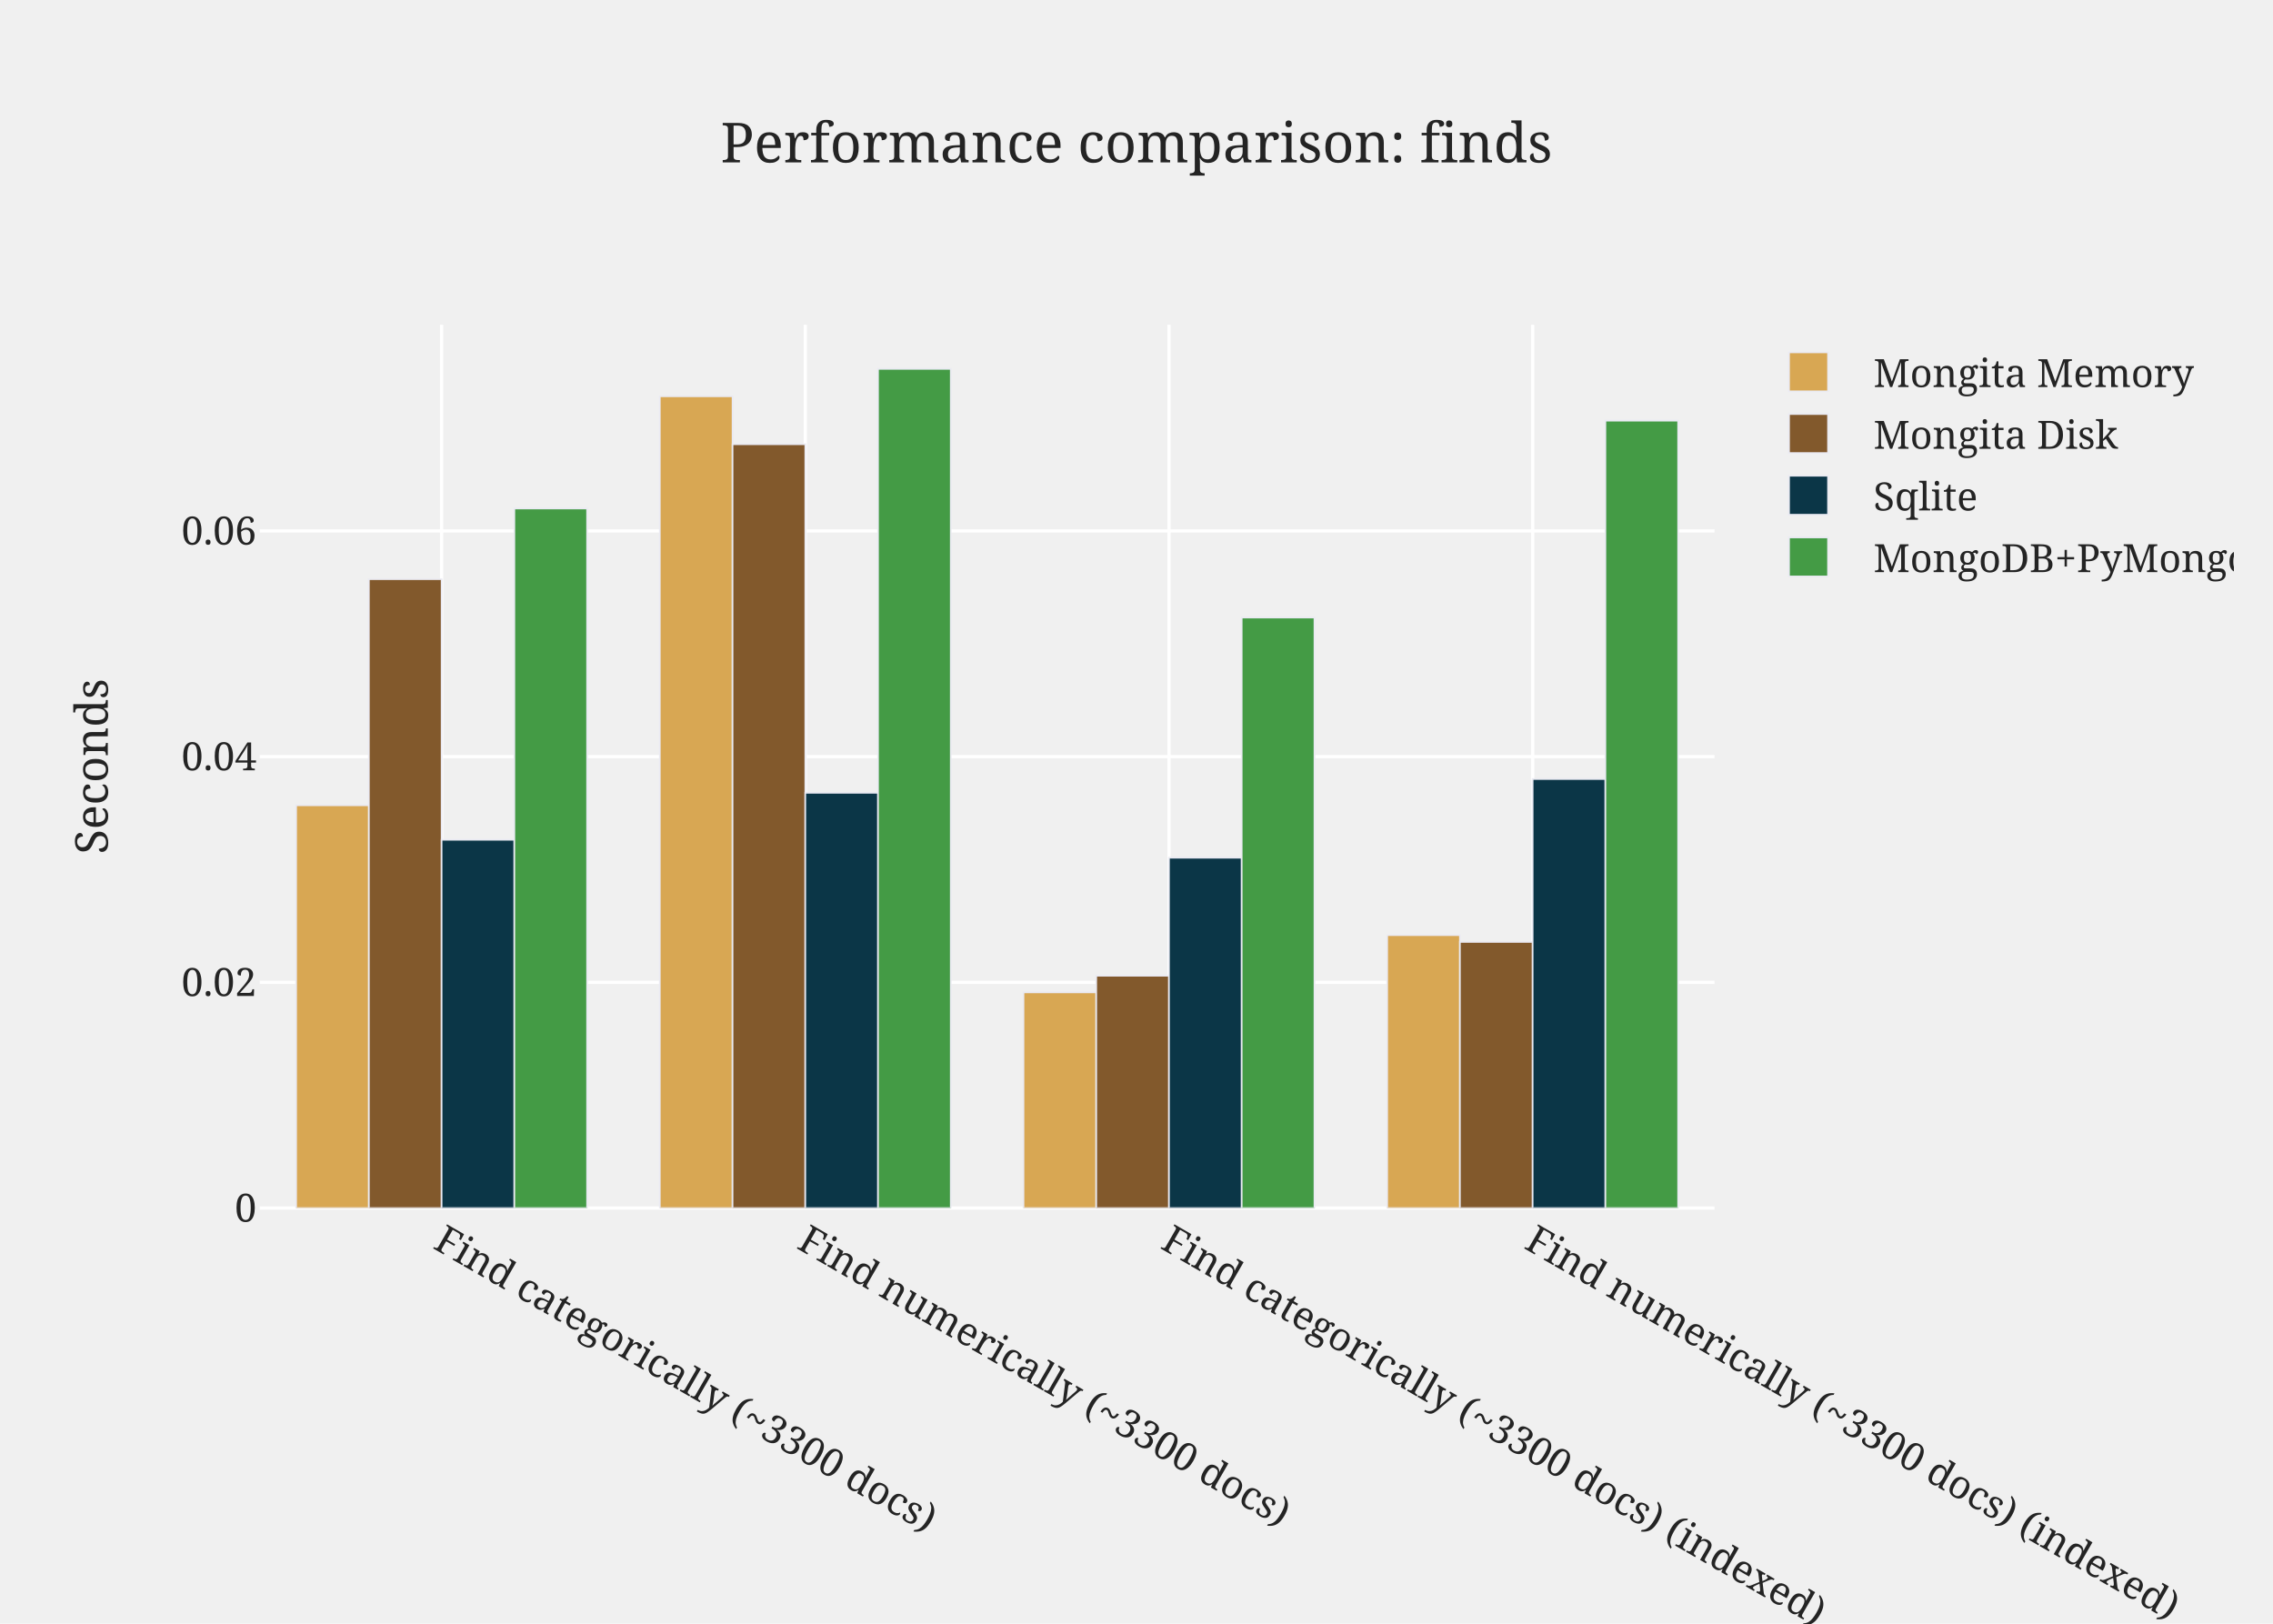
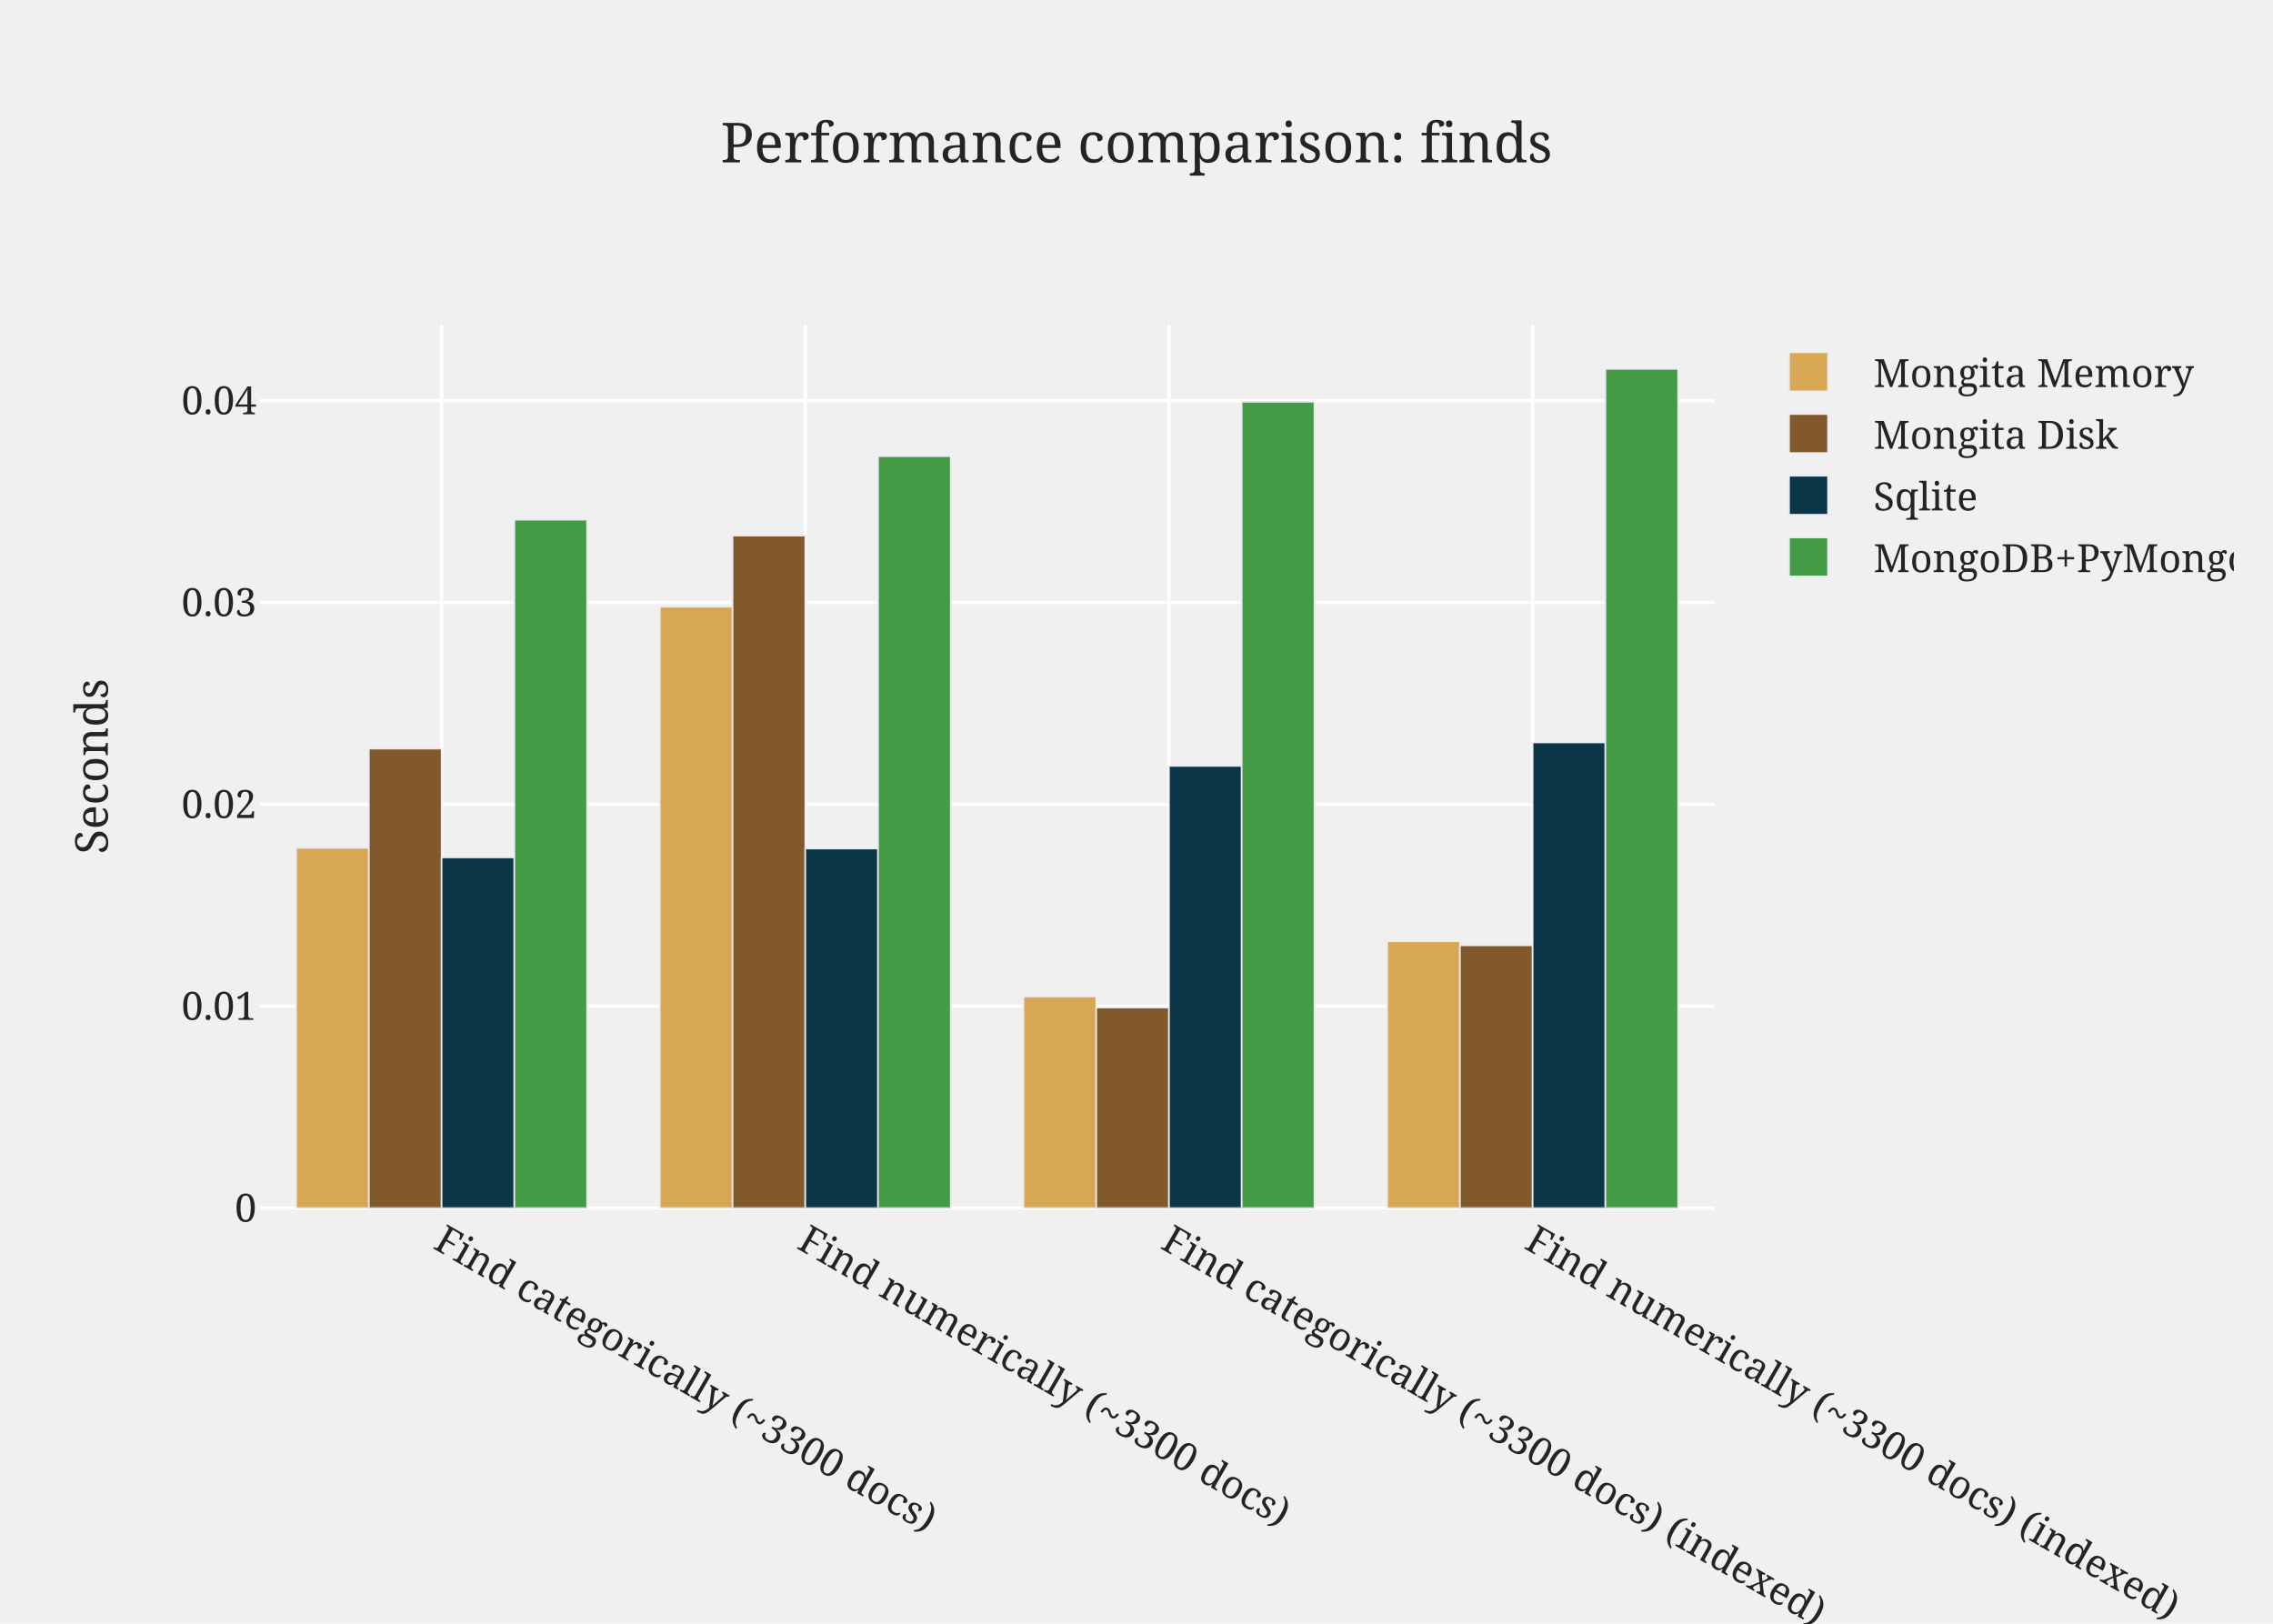
<svg xmlns="http://www.w3.org/2000/svg" class="main-svg" width="700" height="500" style="" viewBox="0 0 700 500">
  <rect x="0" y="0" width="700" height="500" style="fill: rgb(240, 240, 240); fill-opacity: 1;" />
-   <defs id="defs-8afe76">
+   <defs id="defs-9cff76">
    <g class="clips">
-       <clipPath id="clip8afe76xyplot" class="plotclip">
+       <clipPath id="clip9cff76xyplot" class="plotclip">
        <rect width="448" height="272" />
      </clipPath>
-       <clipPath class="axesclip" id="clip8afe76x">
+       <clipPath class="axesclip" id="clip9cff76x">
        <rect x="80" y="0" width="448" height="500" />
      </clipPath>
-       <clipPath class="axesclip" id="clip8afe76y">
+       <clipPath class="axesclip" id="clip9cff76y">
        <rect x="0" y="100" width="700" height="272" />
      </clipPath>
-       <clipPath class="axesclip" id="clip8afe76xy">
+       <clipPath class="axesclip" id="clip9cff76xy">
        <rect x="80" y="100" width="448" height="272" />
      </clipPath>
    </g>
    <g class="gradients" />
  </defs>
  <g class="bglayer" />
  <g class="layer-below">
    <g class="imagelayer" />
    <g class="shapelayer" />
  </g>
  <g class="cartesianlayer">
    <g class="subplot xy">
      <g class="layer-subplot">
        <g class="shapelayer" />
        <g class="imagelayer" />
      </g>
      <g class="gridlayer">
        <g class="x">
          <path class="xgrid crisp" transform="translate(136,0)" d="M0,100v272" style="stroke: rgb(255, 255, 255); stroke-opacity: 1; stroke-width: 1px;" />
          <path class="xgrid crisp" transform="translate(248,0)" d="M0,100v272" style="stroke: rgb(255, 255, 255); stroke-opacity: 1; stroke-width: 1px;" />
          <path class="xgrid crisp" transform="translate(360,0)" d="M0,100v272" style="stroke: rgb(255, 255, 255); stroke-opacity: 1; stroke-width: 1px;" />
          <path class="xgrid crisp" transform="translate(472,0)" d="M0,100v272" style="stroke: rgb(255, 255, 255); stroke-opacity: 1; stroke-width: 1px;" />
        </g>
        <g class="y">
-           <path class="ygrid crisp" transform="translate(0,302.5)" d="M80,0h448" style="stroke: rgb(255, 255, 255); stroke-opacity: 1; stroke-width: 1px;" />
-           <path class="ygrid crisp" transform="translate(0,232.99)" d="M80,0h448" style="stroke: rgb(255, 255, 255); stroke-opacity: 1; stroke-width: 1px;" />
-           <path class="ygrid crisp" transform="translate(0,163.49)" d="M80,0h448" style="stroke: rgb(255, 255, 255); stroke-opacity: 1; stroke-width: 1px;" />
+           <path class="ygrid crisp" transform="translate(0,309.84)" d="M80,0h448" style="stroke: rgb(255, 255, 255); stroke-opacity: 1; stroke-width: 1px;" />
+           <path class="ygrid crisp" transform="translate(0,247.68)" d="M80,0h448" style="stroke: rgb(255, 255, 255); stroke-opacity: 1; stroke-width: 1px;" />
+           <path class="ygrid crisp" transform="translate(0,185.53)" d="M80,0h448" style="stroke: rgb(255, 255, 255); stroke-opacity: 1; stroke-width: 1px;" />
+           <path class="ygrid crisp" transform="translate(0,123.37)" d="M80,0h448" style="stroke: rgb(255, 255, 255); stroke-opacity: 1; stroke-width: 1px;" />
        </g>
      </g>
      <g class="zerolinelayer">
        <path class="yzl zl crisp" transform="translate(0,372)" d="M80,0h448" style="stroke: rgb(255, 255, 255); stroke-opacity: 1; stroke-width: 1px;" />
      </g>
      <path class="xlines-below" />
      <path class="ylines-below" />
      <g class="overlines-below" />
      <g class="xaxislayer-below" />
      <g class="yaxislayer-below" />
      <g class="overaxes-below" />
-       <g class="plot" transform="translate(80,100)" clip-path="url('#clip8afe76xyplot')">
+       <g class="plot" transform="translate(80,100)" clip-path="url('#clip9cff76xyplot')">
        <g class="barlayer mlayer">
          <g class="trace bars" style="opacity: 1;">
            <g class="points">
              <g class="point">
-                 <path d="M11.2,272V147.97H33.6V272Z" style="vector-effect: non-scaling-stroke; opacity: 1; stroke-width: 0.5px; fill: rgb(216, 167, 83); fill-opacity: 1; stroke: rgb(234, 234, 242); stroke-opacity: 1;" />
-               </g>
-               <g class="point">
-                 <path d="M123.2,272V22.03H145.6V272Z" style="vector-effect: non-scaling-stroke; opacity: 1; stroke-width: 0.5px; fill: rgb(216, 167, 83); fill-opacity: 1; stroke: rgb(234, 234, 242); stroke-opacity: 1;" />
-               </g>
-               <g class="point">
-                 <path d="M235.2,272V205.59H257.6V272Z" style="vector-effect: non-scaling-stroke; opacity: 1; stroke-width: 0.5px; fill: rgb(216, 167, 83); fill-opacity: 1; stroke: rgb(234, 234, 242); stroke-opacity: 1;" />
-               </g>
-               <g class="point">
-                 <path d="M347.2,272V187.97H369.6V272Z" style="vector-effect: non-scaling-stroke; opacity: 1; stroke-width: 0.5px; fill: rgb(216, 167, 83); fill-opacity: 1; stroke: rgb(234, 234, 242); stroke-opacity: 1;" />
-               </g>
-             </g>
-           </g>
-           <g class="trace bars" style="opacity: 1;">
-             <g class="points">
-               <g class="point">
-                 <path d="M33.6,272V78.36H56V272Z" style="vector-effect: non-scaling-stroke; opacity: 1; stroke-width: 0.5px; fill: rgb(130, 89, 44); fill-opacity: 1; stroke: rgb(234, 234, 242); stroke-opacity: 1;" />
-               </g>
-               <g class="point">
-                 <path d="M145.6,272V36.8H168V272Z" style="vector-effect: non-scaling-stroke; opacity: 1; stroke-width: 0.5px; fill: rgb(130, 89, 44); fill-opacity: 1; stroke: rgb(234, 234, 242); stroke-opacity: 1;" />
-               </g>
-               <g class="point">
-                 <path d="M257.6,272V200.47H280V272Z" style="vector-effect: non-scaling-stroke; opacity: 1; stroke-width: 0.5px; fill: rgb(130, 89, 44); fill-opacity: 1; stroke: rgb(234, 234, 242); stroke-opacity: 1;" />
-               </g>
-               <g class="point">
-                 <path d="M369.6,272V190.05H392V272Z" style="vector-effect: non-scaling-stroke; opacity: 1; stroke-width: 0.5px; fill: rgb(130, 89, 44); fill-opacity: 1; stroke: rgb(234, 234, 242); stroke-opacity: 1;" />
-               </g>
-             </g>
-           </g>
-           <g class="trace bars" style="opacity: 1;">
-             <g class="points">
-               <g class="point">
-                 <path d="M56,272V158.6H78.4V272Z" style="vector-effect: non-scaling-stroke; opacity: 1; stroke-width: 0.5px; fill: rgb(11, 54, 71); fill-opacity: 1; stroke: rgb(234, 234, 242); stroke-opacity: 1;" />
-               </g>
-               <g class="point">
-                 <path d="M168,272V144.13H190.4V272Z" style="vector-effect: non-scaling-stroke; opacity: 1; stroke-width: 0.5px; fill: rgb(11, 54, 71); fill-opacity: 1; stroke: rgb(234, 234, 242); stroke-opacity: 1;" />
-               </g>
-               <g class="point">
-                 <path d="M280,272V164.13H302.4V272Z" style="vector-effect: non-scaling-stroke; opacity: 1; stroke-width: 0.5px; fill: rgb(11, 54, 71); fill-opacity: 1; stroke: rgb(234, 234, 242); stroke-opacity: 1;" />
-               </g>
-               <g class="point">
-                 <path d="M392,272V139.89H414.4V272Z" style="vector-effect: non-scaling-stroke; opacity: 1; stroke-width: 0.5px; fill: rgb(11, 54, 71); fill-opacity: 1; stroke: rgb(234, 234, 242); stroke-opacity: 1;" />
-               </g>
-             </g>
-           </g>
-           <g class="trace bars" style="opacity: 1;">
-             <g class="points">
-               <g class="point">
-                 <path d="M78.4,272V56.59H100.8V272Z" style="vector-effect: non-scaling-stroke; opacity: 1; stroke-width: 0.5px; fill: rgb(68, 155, 69); fill-opacity: 1; stroke: rgb(234, 234, 242); stroke-opacity: 1;" />
-               </g>
-               <g class="point">
-                 <path d="M190.4,272V13.6H212.8V272Z" style="vector-effect: non-scaling-stroke; opacity: 1; stroke-width: 0.5px; fill: rgb(68, 155, 69); fill-opacity: 1; stroke: rgb(234, 234, 242); stroke-opacity: 1;" />
-               </g>
-               <g class="point">
-                 <path d="M302.4,272V90.16H324.8V272Z" style="vector-effect: non-scaling-stroke; opacity: 1; stroke-width: 0.5px; fill: rgb(68, 155, 69); fill-opacity: 1; stroke: rgb(234, 234, 242); stroke-opacity: 1;" />
-               </g>
-               <g class="point">
-                 <path d="M414.4,272V29.53H436.8V272Z" style="vector-effect: non-scaling-stroke; opacity: 1; stroke-width: 0.5px; fill: rgb(68, 155, 69); fill-opacity: 1; stroke: rgb(234, 234, 242); stroke-opacity: 1;" />
+                 <path d="M11.2,272V161.08H33.6V272Z" style="vector-effect: non-scaling-stroke; opacity: 1; stroke-width: 0.5px; fill: rgb(216, 167, 83); fill-opacity: 1; stroke: rgb(234, 234, 242); stroke-opacity: 1;" />
+               </g>
+               <g class="point">
+                 <path d="M123.2,272V86.84H145.6V272Z" style="vector-effect: non-scaling-stroke; opacity: 1; stroke-width: 0.5px; fill: rgb(216, 167, 83); fill-opacity: 1; stroke: rgb(234, 234, 242); stroke-opacity: 1;" />
+               </g>
+               <g class="point">
+                 <path d="M235.2,272V206.85H257.6V272Z" style="vector-effect: non-scaling-stroke; opacity: 1; stroke-width: 0.5px; fill: rgb(216, 167, 83); fill-opacity: 1; stroke: rgb(234, 234, 242); stroke-opacity: 1;" />
+               </g>
+               <g class="point">
+                 <path d="M347.2,272V189.84H369.6V272Z" style="vector-effect: non-scaling-stroke; opacity: 1; stroke-width: 0.5px; fill: rgb(216, 167, 83); fill-opacity: 1; stroke: rgb(234, 234, 242); stroke-opacity: 1;" />
+               </g>
+             </g>
+           </g>
+           <g class="trace bars" style="opacity: 1;">
+             <g class="points">
+               <g class="point">
+                 <path d="M33.6,272V130.52H56V272Z" style="vector-effect: non-scaling-stroke; opacity: 1; stroke-width: 0.5px; fill: rgb(130, 89, 44); fill-opacity: 1; stroke: rgb(234, 234, 242); stroke-opacity: 1;" />
+               </g>
+               <g class="point">
+                 <path d="M145.6,272V64.94H168V272Z" style="vector-effect: non-scaling-stroke; opacity: 1; stroke-width: 0.5px; fill: rgb(130, 89, 44); fill-opacity: 1; stroke: rgb(234, 234, 242); stroke-opacity: 1;" />
+               </g>
+               <g class="point">
+                 <path d="M257.6,272V210.26H280V272Z" style="vector-effect: non-scaling-stroke; opacity: 1; stroke-width: 0.5px; fill: rgb(130, 89, 44); fill-opacity: 1; stroke: rgb(234, 234, 242); stroke-opacity: 1;" />
+               </g>
+               <g class="point">
+                 <path d="M369.6,272V191.1H392V272Z" style="vector-effect: non-scaling-stroke; opacity: 1; stroke-width: 0.5px; fill: rgb(130, 89, 44); fill-opacity: 1; stroke: rgb(234, 234, 242); stroke-opacity: 1;" />
+               </g>
+             </g>
+           </g>
+           <g class="trace bars" style="opacity: 1;">
+             <g class="points">
+               <g class="point">
+                 <path d="M56,272V164.03H78.4V272Z" style="vector-effect: non-scaling-stroke; opacity: 1; stroke-width: 0.5px; fill: rgb(11, 54, 71); fill-opacity: 1; stroke: rgb(234, 234, 242); stroke-opacity: 1;" />
+               </g>
+               <g class="point">
+                 <path d="M168,272V161.29H190.4V272Z" style="vector-effect: non-scaling-stroke; opacity: 1; stroke-width: 0.5px; fill: rgb(11, 54, 71); fill-opacity: 1; stroke: rgb(234, 234, 242); stroke-opacity: 1;" />
+               </g>
+               <g class="point">
+                 <path d="M280,272V135.84H302.4V272Z" style="vector-effect: non-scaling-stroke; opacity: 1; stroke-width: 0.5px; fill: rgb(11, 54, 71); fill-opacity: 1; stroke: rgb(234, 234, 242); stroke-opacity: 1;" />
+               </g>
+               <g class="point">
+                 <path d="M392,272V128.63H414.4V272Z" style="vector-effect: non-scaling-stroke; opacity: 1; stroke-width: 0.5px; fill: rgb(11, 54, 71); fill-opacity: 1; stroke: rgb(234, 234, 242); stroke-opacity: 1;" />
+               </g>
+             </g>
+           </g>
+           <g class="trace bars" style="opacity: 1;">
+             <g class="points">
+               <g class="point">
+                 <path d="M78.4,272V60.04H100.8V272Z" style="vector-effect: non-scaling-stroke; opacity: 1; stroke-width: 0.5px; fill: rgb(68, 155, 69); fill-opacity: 1; stroke: rgb(234, 234, 242); stroke-opacity: 1;" />
+               </g>
+               <g class="point">
+                 <path d="M190.4,272V40.47H212.8V272Z" style="vector-effect: non-scaling-stroke; opacity: 1; stroke-width: 0.5px; fill: rgb(68, 155, 69); fill-opacity: 1; stroke: rgb(234, 234, 242); stroke-opacity: 1;" />
+               </g>
+               <g class="point">
+                 <path d="M302.4,272V23.73H324.8V272Z" style="vector-effect: non-scaling-stroke; opacity: 1; stroke-width: 0.5px; fill: rgb(68, 155, 69); fill-opacity: 1; stroke: rgb(234, 234, 242); stroke-opacity: 1;" />
+               </g>
+               <g class="point">
+                 <path d="M414.4,272V13.6H436.8V272Z" style="vector-effect: non-scaling-stroke; opacity: 1; stroke-width: 0.5px; fill: rgb(68, 155, 69); fill-opacity: 1; stroke: rgb(234, 234, 242); stroke-opacity: 1;" />
              </g>
            </g>
          </g>
        </g>
      </g>
      <g class="overplot" />
      <path class="xlines-above crisp" d="M0,0" style="fill: none;" />
      <path class="ylines-above crisp" d="M0,0" style="fill: none;" />
      <g class="overlines-above" />
      <g class="xaxislayer-above">
        <g class="xtick">
          <text text-anchor="start" x="0" y="385" transform="translate(136,0) rotate(30,0,379)" style="font-family: Garamond; font-size: 12px; fill: rgb(36, 36, 36); fill-opacity: 1; white-space: pre;">Find categorically (~3300 docs)</text>
        </g>
        <g class="xtick">
          <text text-anchor="start" x="0" y="385" transform="translate(248,0) rotate(30,0,379)" style="font-family: Garamond; font-size: 12px; fill: rgb(36, 36, 36); fill-opacity: 1; white-space: pre;">Find numerically (~3300 docs)</text>
        </g>
        <g class="xtick">
          <text text-anchor="start" x="0" y="385" transform="translate(360,0) rotate(30,0,379)" style="font-family: Garamond; font-size: 12px; fill: rgb(36, 36, 36); fill-opacity: 1; white-space: pre;">Find categorically (~3300 docs) (indexed)</text>
        </g>
        <g class="xtick">
          <text text-anchor="start" x="0" y="385" transform="translate(472,0) rotate(30,0,379)" style="font-family: Garamond; font-size: 12px; fill: rgb(36, 36, 36); fill-opacity: 1; white-space: pre;">Find numerically (~3300 docs) (indexed)</text>
        </g>
      </g>
      <g class="yaxislayer-above">
        <g class="ytick">
          <text text-anchor="end" x="79" y="4.2" transform="translate(0,372)" style="font-family: Garamond; font-size: 12px; fill: rgb(36, 36, 36); fill-opacity: 1; white-space: pre;">0</text>
        </g>
        <g class="ytick">
-           <text text-anchor="end" x="79" y="4.2" transform="translate(0,302.5)" style="font-family: Garamond; font-size: 12px; fill: rgb(36, 36, 36); fill-opacity: 1; white-space: pre;">0.02</text>
-         </g>
-         <g class="ytick">
-           <text text-anchor="end" x="79" y="4.2" transform="translate(0,232.99)" style="font-family: Garamond; font-size: 12px; fill: rgb(36, 36, 36); fill-opacity: 1; white-space: pre;">0.04</text>
-         </g>
-         <g class="ytick">
-           <text text-anchor="end" x="79" y="4.2" transform="translate(0,163.49)" style="font-family: Garamond; font-size: 12px; fill: rgb(36, 36, 36); fill-opacity: 1; white-space: pre;">0.06</text>
+           <text text-anchor="end" x="79" y="4.2" transform="translate(0,309.84)" style="font-family: Garamond; font-size: 12px; fill: rgb(36, 36, 36); fill-opacity: 1; white-space: pre;">0.01</text>
+         </g>
+         <g class="ytick">
+           <text text-anchor="end" x="79" y="4.2" transform="translate(0,247.68)" style="font-family: Garamond; font-size: 12px; fill: rgb(36, 36, 36); fill-opacity: 1; white-space: pre;">0.02</text>
+         </g>
+         <g class="ytick">
+           <text text-anchor="end" x="79" y="4.2" transform="translate(0,185.53)" style="font-family: Garamond; font-size: 12px; fill: rgb(36, 36, 36); fill-opacity: 1; white-space: pre;">0.03</text>
+         </g>
+         <g class="ytick">
+           <text text-anchor="end" x="79" y="4.2" transform="translate(0,123.37)" style="font-family: Garamond; font-size: 12px; fill: rgb(36, 36, 36); fill-opacity: 1; white-space: pre;">0.04</text>
        </g>
      </g>
      <g class="overaxes-above" />
    </g>
  </g>
  <g class="polarlayer" />
  <g class="ternarylayer" />
  <g class="geolayer" />
  <g class="funnelarealayer" />
  <g class="pielayer" />
  <g class="treemaplayer" />
  <g class="sunburstlayer" />
  <g class="glimages" />
-   <defs id="topdefs-8afe76">
+   <defs id="topdefs-9cff76">
    <g class="clips" />
-     <clipPath id="legend8afe76">
+     <clipPath id="legend9cff76">
      <rect width="151" height="86" x="0" y="0" />
    </clipPath>
  </defs>
  <g class="layer-above">
    <g class="imagelayer" />
    <g class="shapelayer" />
  </g>
  <g class="infolayer">
    <g class="legend" pointer-events="all" transform="translate(536.96,100)">
      <rect class="bg" shape-rendering="crispEdges" width="151" height="86" x="0" y="0" style="stroke: rgb(68, 68, 68); stroke-opacity: 1; fill: rgb(240, 240, 240); fill-opacity: 1; stroke-width: 0px;" />
-       <g class="scrollbox" transform="" clip-path="url('#legend8afe76')">
+       <g class="scrollbox" transform="" clip-path="url('#legend9cff76')">
        <g class="groups">
          <g class="traces" transform="translate(0,14.5)" style="opacity: 1;">
            <text class="legendtext" text-anchor="start" x="40" y="4.68" style="font-family: Garamond; font-size: 12px; fill: rgb(36, 36, 36); fill-opacity: 1; white-space: pre;">Mongita Memory</text>
            <g class="layers" style="opacity: 1;">
              <g class="legendfill" />
              <g class="legendlines" />
              <g class="legendsymbols">
                <g class="legendpoints">
                  <path class="legendundefined" d="M6,6H-6V-6H6Z" transform="translate(20,0)" style="stroke-width: 0.5px; fill: rgb(216, 167, 83); fill-opacity: 1; stroke: rgb(234, 234, 242); stroke-opacity: 1;" />
                </g>
              </g>
            </g>
            <rect class="legendtoggle" x="0" y="-9.5" width="145.453" height="19" style="fill: rgb(0, 0, 0); fill-opacity: 0;" />
          </g>
          <g class="traces" transform="translate(0,33.5)" style="opacity: 1;">
            <text class="legendtext" text-anchor="start" x="40" y="4.68" style="font-family: Garamond; font-size: 12px; fill: rgb(36, 36, 36); fill-opacity: 1; white-space: pre;">Mongita Disk</text>
            <g class="layers" style="opacity: 1;">
              <g class="legendfill" />
              <g class="legendlines" />
              <g class="legendsymbols">
                <g class="legendpoints">
                  <path class="legendundefined" d="M6,6H-6V-6H6Z" transform="translate(20,0)" style="stroke-width: 0.5px; fill: rgb(130, 89, 44); fill-opacity: 1; stroke: rgb(234, 234, 242); stroke-opacity: 1;" />
                </g>
              </g>
            </g>
            <rect class="legendtoggle" x="0" y="-9.5" width="145.453" height="19" style="fill: rgb(0, 0, 0); fill-opacity: 0;" />
          </g>
          <g class="traces" transform="translate(0,52.5)" style="opacity: 1;">
            <text class="legendtext" text-anchor="start" x="40" y="4.68" style="font-family: Garamond; font-size: 12px; fill: rgb(36, 36, 36); fill-opacity: 1; white-space: pre;">Sqlite</text>
            <g class="layers" style="opacity: 1;">
              <g class="legendfill" />
              <g class="legendlines" />
              <g class="legendsymbols">
                <g class="legendpoints">
                  <path class="legendundefined" d="M6,6H-6V-6H6Z" transform="translate(20,0)" style="stroke-width: 0.5px; fill: rgb(11, 54, 71); fill-opacity: 1; stroke: rgb(234, 234, 242); stroke-opacity: 1;" />
                </g>
              </g>
            </g>
            <rect class="legendtoggle" x="0" y="-9.5" width="145.453" height="19" style="fill: rgb(0, 0, 0); fill-opacity: 0;" />
          </g>
          <g class="traces" transform="translate(0,71.5)" style="opacity: 1;">
            <text class="legendtext" text-anchor="start" x="40" y="4.68" style="font-family: Garamond; font-size: 12px; fill: rgb(36, 36, 36); fill-opacity: 1; white-space: pre;">MongoDB+PyMongo</text>
            <g class="layers" style="opacity: 1;">
              <g class="legendfill" />
              <g class="legendlines" />
              <g class="legendsymbols">
                <g class="legendpoints">
                  <path class="legendundefined" d="M6,6H-6V-6H6Z" transform="translate(20,0)" style="stroke-width: 0.5px; fill: rgb(68, 155, 69); fill-opacity: 1; stroke: rgb(234, 234, 242); stroke-opacity: 1;" />
                </g>
              </g>
            </g>
            <rect class="legendtoggle" x="0" y="-9.5" width="145.453" height="19" style="fill: rgb(0, 0, 0); fill-opacity: 0;" />
          </g>
        </g>
      </g>
      <rect class="scrollbar" rx="20" ry="3" width="0" height="0" x="0" y="0" style="fill: rgb(128, 139, 164); fill-opacity: 1;" />
    </g>
    <g class="g-gtitle">
      <text class="gtitle" x="350" y="50" text-anchor="middle" dy="0em" style="font-family: Garamond; font-size: 17px; fill: rgb(36, 36, 36); opacity: 1; font-weight: normal; white-space: pre;">Performance comparison: finds</text>
    </g>
    <g class="g-xtitle" />
    <g class="g-ytitle">
      <text class="ytitle" transform="rotate(-90,33.2,236)" x="33.2" y="236" text-anchor="middle" style="font-family: Garamond; font-size: 14px; fill: rgb(36, 36, 36); opacity: 1; font-weight: normal; white-space: pre;">Seconds</text>
    </g>
  </g>
</svg>
